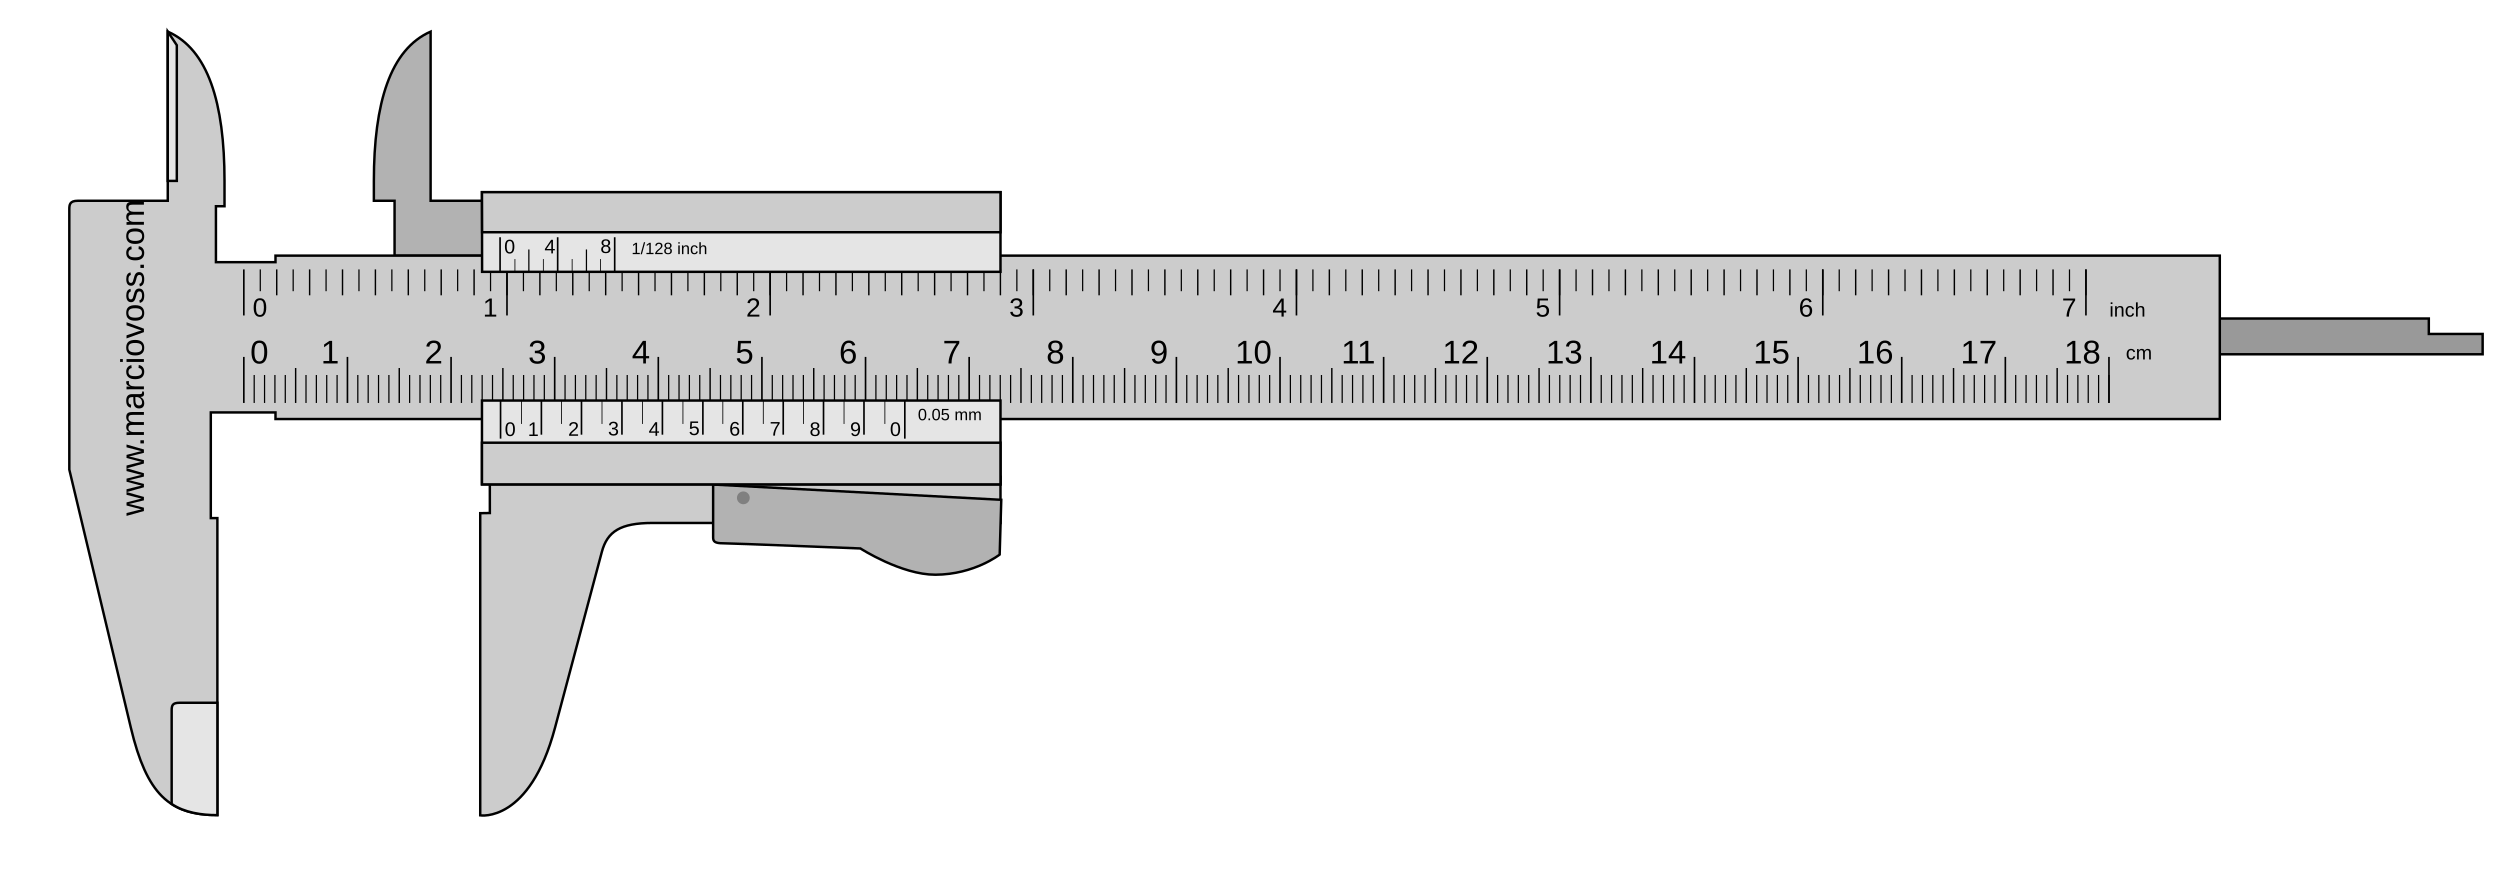
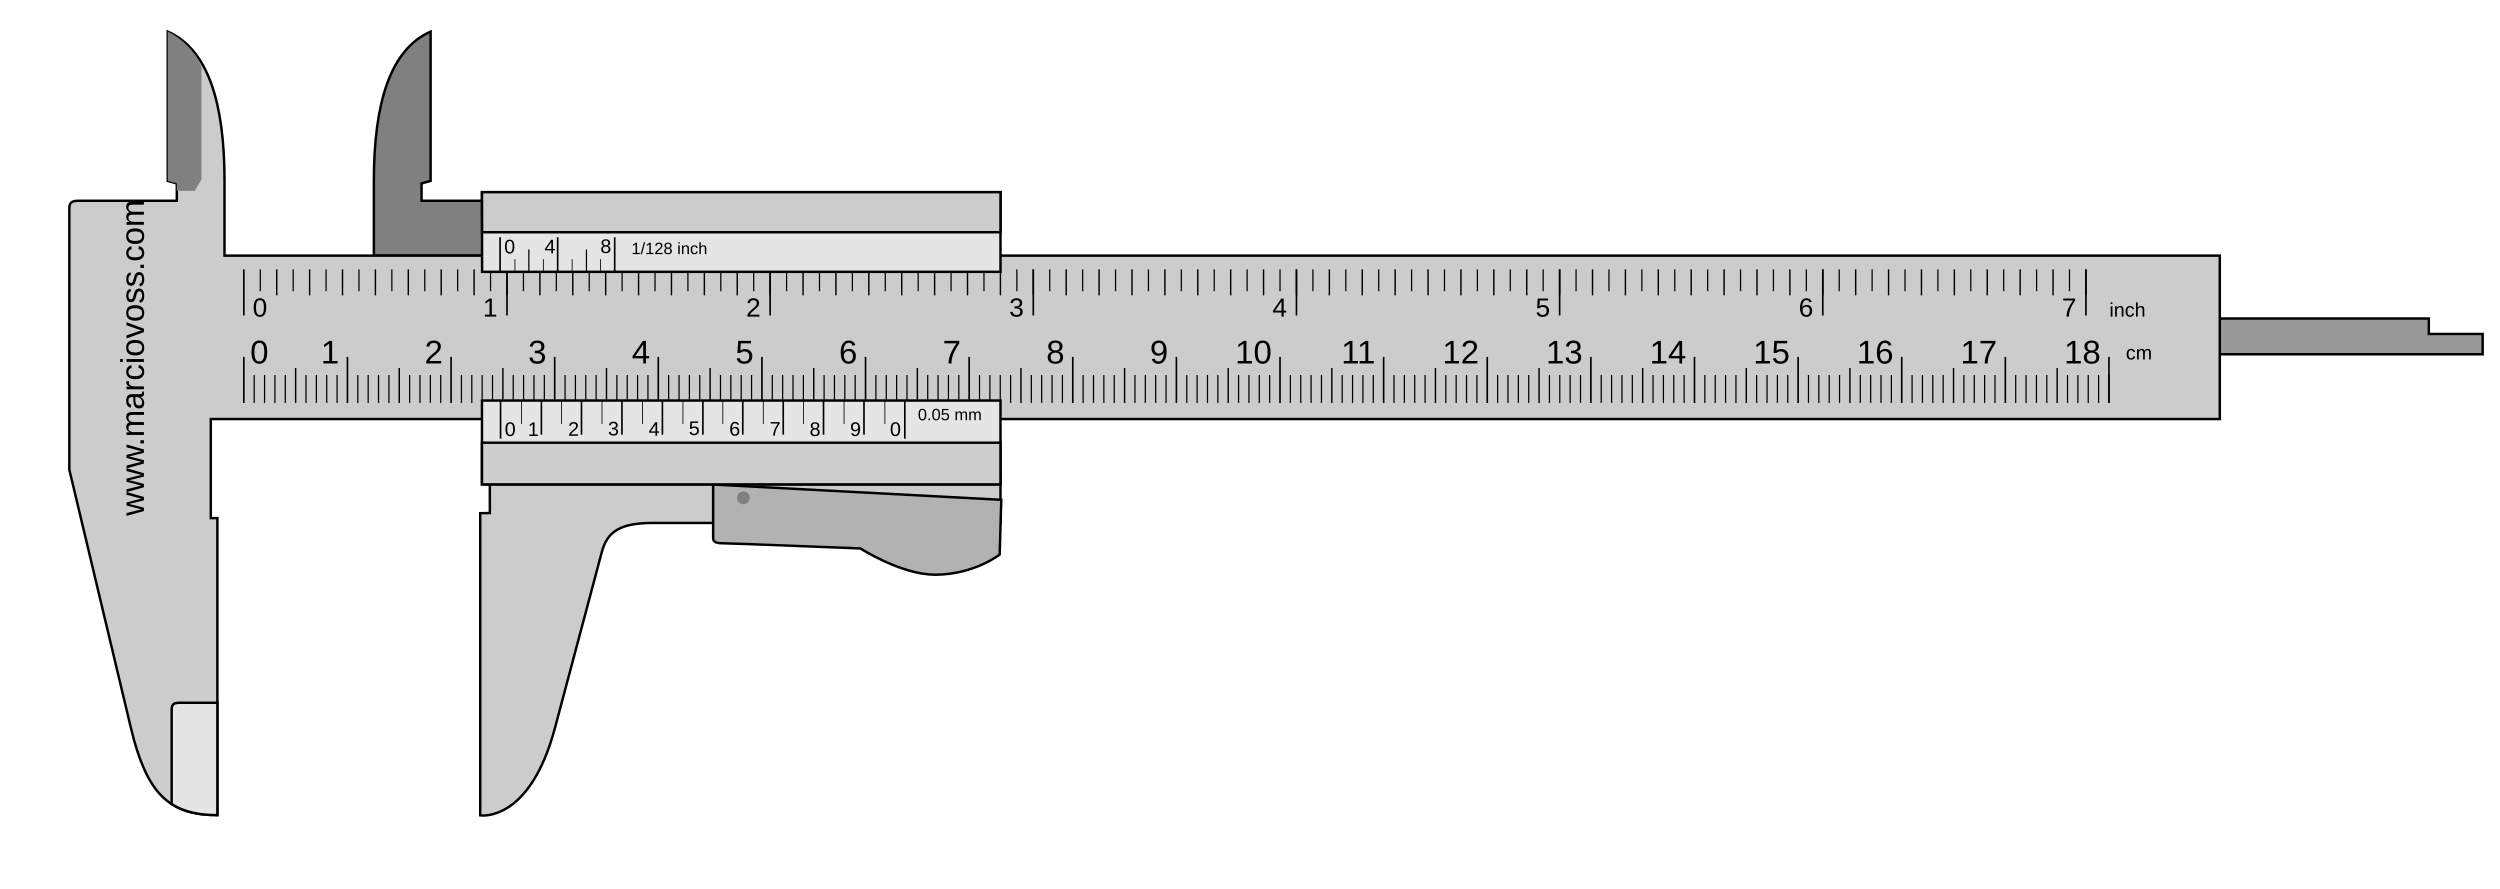
<svg xmlns="http://www.w3.org/2000/svg" version="1.1" width="3040" height="1080" viewBox="0 0 3040 1080">
  <defs id="defs5">
    <marker refX="0" refY="0" orient="auto" style="overflow:visible" id="Dot_l">
      <path d="M -2.5,-1 C -2.5,1.76 -4.74,4 -7.5,4 C -10.26,4 -12.5,1.76 -12.5,-1 C -12.5,-3.76 -10.26,-6 -7.5,-6 C -4.74,-6 -2.5,-3.76 -2.5,-1 z " transform="matrix(0.8,0,0,0.8,5.92,0.8)" style="fill-rule:evenodd;stroke:black;stroke-width:1pt;marker-start:none;marker-end:none" id="path6189" />
    </marker>
  </defs>
  <g id="cursor-traseiro">
    <path d="M 616.124,387.32 H 2953.443 V 406.086 H 3018.897 V 430.803 H 616.124 Z" style="fill:#999;stroke:black;stroke-width:3" id="path2821" />
-     <path d="M 523.624,38.445 V 244.151 H 681.755 V 310.986 H 479.793 V 244.151 H 454.624 V 220 C 454.624,125 474.624,60 523.624,38.445 Z" style="fill:#b2b2b2;stroke:#000000;stroke-width:3" id="path2770" />
+     <path d="M 523.624,38.445 V 220 L 512.624,223 V 244.151 H 681.755 V 310.824 H 454.624 V 220 C 454.624,125 474.624,60 523.624,38.445 Z" style="fill:#808080;stroke:#000000;stroke-width:3" id="path2770" />
  </g>
  <g id="corpo-fixo">
-     <path d="m 180.876,244.151 -86.39,-4.6e-4 c -9.71,-5e-5 -10.195,4.855 -10.195,10.195 v 316.699 L 159.14,885 c 19.292,80.923 46.934,106.178 105.192,106.178 V 630 h -8 V 501.55 H 335 v 8 H 2699.273 V 310.824 H 335 V 318.824 H 262.575 V 250.756 H 273 V 220 C 273,125 253,60 204,38.445 V 244.151 Z" style="fill:#cccccc;stroke:black;stroke-width:3;fill-opacity:1" id="path1873" />
+     <path d="m 180.876,244.151 -86.39,-4.6e-4 c -9.71,-5e-5 -10.195,4.855 -10.195,10.195 v 316.699 L 159.14,885 c 19.292,80.923 46.934,106.178 105.192,106.178 V 630 h -8 V 509.55 H 2699.273 V 310.824 H 273 V 220 C 273,125 253,60 204,38.445 V 220 L 215,223 V 244.151 Z" style="fill:#cccccc;stroke:black;stroke-width:3;fill-opacity:1" id="path1873" />
    <a href="https://www.marciovoss.com" target="_blank" rel="noopener noreferrer" aria-label="Visitar www.marciovoss.com">
      <text id="text5811" x="175" y="435" transform="rotate(-90 175 435)" textLength="360" lengthAdjust="spacingAndGlyphs" style="font-size:40px;font-family:Arial;text-anchor:middle;cursor:pointer">www.marciovoss.com</text>
    </a>
    <path d="m 218.332,854.584 c -8.697,0 -9.594,3.186 -9.594,9.594 V 977.578 c 15.231,10.451 36.723,13.795 55.594,13.6 V 854.584 Z" style="fill:#e5e5e5;stroke:black;stroke-width:3" id="path2760" />
-     <path d="M 204,38.445 V 220 H 215 V 55 Z" style="fill:#e5e5e5;stroke:black;stroke-width:3" id="path2765" />
+     <path d="M 204,38.445 C 221,46 239,65 245,81 V 218 L 237,232 H 215 V 223 L 204,220 Z" style="fill:#808080;stroke:none" id="path2765" />
    <path id="scale-cm-1" style="stroke:black;stroke-width:2" d="M 296.5 434 v 56 z    m 126 0 v 56 z m 126 0 v 56 z m 126 0 v 56 z m 126 0 v 56 z m 126 0 v 56 z m 126 0 v 56 z m 126 0 v 56 z m 126 0 v 56 z m 126 0 v 56 z m 126 0 v 56 z m 126 0 v 56 z m 126 0 v 56 z m 126 0 v 56 z m 126 0 v 56 z m 126 0 v 56 z m 126 0 v 56 z m 126 0 v 56 z m 126 0 v 56 z " />
    <path id="scale-cm-10" style="stroke:black;stroke-width:1.5" d="M 309.1 456 v 34 z    m 12.6 0 v 34 z m 12.6 0 v 34 z m 12.6 0 v 34 z m 25.2 0 v 34 z m 12.6 0 v 34 z m 12.6 0 v 34 z m 12.6 0 v 34 z m 25.2 0 v 34 z m 12.6 0 v 34 z m 12.6 0 v 34 z m 12.6 0 v 34 z m 25.2 0 v 34 z m 12.6 0 v 34 z m 12.6 0 v 34 z m 12.6 0 v 34 z m 25.2 0 v 34 z m 12.6 0 v 34 z m 12.6 0 v 34 z m 12.6 0 v 34 z m 25.2 0 v 34 z m 12.6 0 v 34 z m 12.6 0 v 34 z m 12.6 0 v 34 z m 25.2 0 v 34 z m 12.6 0 v 34 z m 12.6 0 v 34 z m 12.6 0 v 34 z m 25.2 0 v 34 z m 12.6 0 v 34 z m 12.6 0 v 34 z m 12.6 0 v 34 z m 25.2 0 v 34 z m 12.6 0 v 34 z m 12.6 0 v 34 z m 12.6 0 v 34 z m 25.2 0 v 34 z m 12.6 0 v 34 z m 12.6 0 v 34 z m 12.6 0 v 34 z m 25.2 0 v 34 z m 12.6 0 v 34 z m 12.6 0 v 34 z m 12.6 0 v 34 z m 25.2 0 v 34 z m 12.6 0 v 34 z m 12.6 0 v 34 z m 12.6 0 v 34 z m 25.2 0 v 34 z m 12.6 0 v 34 z m 12.6 0 v 34 z m 12.6 0 v 34 z m 25.2 0 v 34 z m 12.6 0 v 34 z m 12.6 0 v 34 z m 12.6 0 v 34 z m 25.2 0 v 34 z m 12.6 0 v 34 z m 12.6 0 v 34 z m 12.6 0 v 34 z m 25.2 0 v 34 z m 12.6 0 v 34 z m 12.6 0 v 34 z m 12.6 0 v 34 z m 25.2 0 v 34 z m 12.6 0 v 34 z m 12.6 0 v 34 z m 12.6 0 v 34 z m 25.2 0 v 34 z m 12.6 0 v 34 z m 12.6 0 v 34 z m 12.6 0 v 34 z m 25.2 0 v 34 z m 12.6 0 v 34 z m 12.6 0 v 34 z m 12.6 0 v 34 z m 25.2 0 v 34 z m 12.6 0 v 34 z m 12.6 0 v 34 z m 12.6 0 v 34 z m 25.2 0 v 34 z m 12.6 0 v 34 z m 12.6 0 v 34 z m 12.6 0 v 34 z m 25.2 0 v 34 z m 12.6 0 v 34 z m 12.6 0 v 34 z m 12.6 0 v 34 z m 25.2 0 v 34 z m 12.6 0 v 34 z m 12.6 0 v 34 z m 12.6 0 v 34 z m 25.2 0 v 34 z m 12.6 0 v 34 z m 12.6 0 v 34 z m 12.6 0 v 34 z m 25.2 0 v 34 z m 12.6 0 v 34 z m 12.6 0 v 34 z m 12.6 0 v 34 z m 25.2 0 v 34 z m 12.6 0 v 34 z m 12.6 0 v 34 z m 12.6 0 v 34 z m 25.2 0 v 34 z m 12.6 0 v 34 z m 12.6 0 v 34 z m 12.6 0 v 34 z m 25.2 0 v 34 z m 12.6 0 v 34 z m 12.6 0 v 34 z m 12.6 0 v 34 z m 25.2 0 v 34 z m 12.6 0 v 34 z m 12.6 0 v 34 z m 12.6 0 v 34 z m 25.2 0 v 34 z m 12.6 0 v 34 z m 12.6 0 v 34 z m 12.6 0 v 34 z m 25.2 0 v 34 z m 12.6 0 v 34 z m 12.6 0 v 34 z m 12.6 0 v 34 z m 25.2 0 v 34 z m 12.6 0 v 34 z m 12.6 0 v 34 z m 12.6 0 v 34 z m 25.2 0 v 34 z m 12.6 0 v 34 z m 12.6 0 v 34 z m 12.6 0 v 34 z m 25.2 0 v 34 z m 12.6 0 v 34 z m 12.6 0 v 34 z m 12.6 0 v 34 z m 25.2 0 v 34 z m 12.6 0 v 34 z m 12.6 0 v 34 z m 12.6 0 v 34 z m 25.2 0 v 34 z m 12.6 0 v 34 z m 12.6 0 v 34 z m 12.6 0 v 34 z m 12.6 0 v 34 z " />
    <path id="scale-cm-2" style="stroke:black;stroke-width:1.75" d="M 359.5 447.5 v 42.5 z m 126 0 v 42.5 z m 126 0 v 42.5 z m 126 0 v 42.5 z m 126 0 v 42.5 z m 126 0 v 42.5 z m 126 0 v 42.5 z m 126 0 v 42.5 z m 126 0 v 42.5 z m 126 0 v 42.5 z m 126 0 v 42.5 z m 126 0 v 42.5 z m 126 0 v 42.5 z m 126 0 v 42.5 z m 126 0 v 42.5 z m 126 0 v 42.5 z m 126 0 v 42.5 z m 126 0 v 42.5 z " />
    <g id="text-cm" style="font-size:40px;font-family:Arial;text-anchor:end">
      <text x="326.5" y="442" id="text5262">0</text>
      <text x="412.5" y="442" id="text5266">1</text>
      <text x="538.5" y="442" id="text5270">2</text>
      <text x="664.5" y="442" id="text5274">3</text>
      <text x="790.5" y="442" id="text5278">4</text>
      <text x="916.5" y="442" id="text5282">5</text>
      <text x="1042.5" y="442" id="text5286">6</text>
      <text x="1168.5" y="442" id="text5290">7</text>
      <text x="1294.5" y="442" id="text5294">8</text>
      <text x="1420.5" y="442" id="text5298">9</text>
      <text x="1546.5" y="442" id="text5302">10</text>
      <text x="1672.5" y="442" id="text5306">11</text>
      <text x="1798.5" y="442" id="text5310">12</text>
      <text x="1924.5" y="442" id="text5314">13</text>
      <text x="2050.5" y="442" id="text5318">14</text>
      <text x="2176.5" y="442" id="text5322">15</text>
      <text x="2302.5" y="442" id="text5326">16</text>
      <text x="2428.5" y="442" id="text5330">17</text>
      <text x="2554.5" y="442" id="text33701">18</text>
      <text x="2585" y="437.124" id="text5334" style="font-size:24px;text-anchor:start">cm</text>
    </g>
    <path id="scale-inch-1" style="stroke:black;stroke-width:2" d="M 296.5 327.6 v 56 z m 320 0 v 56 z m 320 0 v 56 z m 320 0 v 56 z m 320 0 v 56 z m 320 0 v 56 z m 320 0 v 56 z m 320 0 v 56 z " />
    <path id="scale-inch-16" style="stroke:black;stroke-width:1.5" d="M 316.5 327.6 v 26.5 z m 40 0 v 26.5 z m 40 0 v 26.5 z m 40 0 v 26.5 z m 40 0 v 26.5 z m 40 0 v 26.5 z m 40 0 v 26.5 z m 40 0 v 26.5 z m 40 0 v 26.5 z m 40 0 v 26.5 z m 40 0 v 26.5 z m 40 0 v 26.5 z m 40 0 v 26.5 z m 40 0 v 26.5 z m 40 0 v 26.5 z m 40 0 v 26.5 z m 40 0 v 26.5 z m 40 0 v 26.5 z m 40 0 v 26.5 z m 40 0 v 26.5 z m 40 0 v 26.5 z m 40 0 v 26.5 z m 40 0 v 26.5 z m 40 0 v 26.5 z m 40 0 v 26.5 z m 40 0 v 26.5 z m 40 0 v 26.5 z m 40 0 v 26.5 z m 40 0 v 26.5 z m 40 0 v 26.5 z m 40 0 v 26.5 z m 40 0 v 26.5 z m 40 0 v 26.5 z m 40 0 v 26.5 z m 40 0 v 26.5 z m 40 0 v 26.5 z m 40 0 v 26.5 z m 40 0 v 26.5 z m 40 0 v 26.5 z m 40 0 v 26.5 z m 40 0 v 26.5 z m 40 0 v 26.5 z m 40 0 v 26.5 z m 40 0 v 26.5 z m 40 0 v 26.5 z m 40 0 v 26.5 z m 40 0 v 26.5 z m 40 0 v 26.5 z m 40 0 v 26.5 z m 40 0 v 26.5 z m 40 0 v 26.5 z m 40 0 v 26.5 z m 40 0 v 26.5 z m 40 0 v 26.5 z m 40 0 v 26.5 z m 40 0 v 26.5 z " />
    <path id="scale-inch-8" style="stroke:black;stroke-width:1.75" d="M 336.5 327.6 v 31.5 z m 40 0 v 31.5 z m 40 0 v 31.5 z m 40 0 v 31.5 z m 40 0 v 31.5 z m 40 0 v 31.5 z m 40 0 v 31.5 z m 40 0 v 31.5 z m 40 0 v 31.5 z m 40 0 v 31.5 z m 40 0 v 31.5 z m 40 0 v 31.5 z m 40 0 v 31.5 z m 40 0 v 31.5 z m 40 0 v 31.5 z m 40 0 v 31.5 z m 40 0 v 31.5 z m 40 0 v 31.5 z m 40 0 v 31.5 z m 40 0 v 31.5 z m 40 0 v 31.5 z m 40 0 v 31.5 z m 40 0 v 31.5 z m 40 0 v 31.5 z m 40 0 v 31.5 z m 40 0 v 31.5 z m 40 0 v 31.5 z m 40 0 v 31.5 z m 40 0 v 31.5 z m 40 0 v 31.5 z m 40 0 v 31.5 z m 40 0 v 31.5 z m 40 0 v 31.5 z m 40 0 v 31.5 z m 40 0 v 31.5 z m 40 0 v 31.5 z m 40 0 v 31.5 z m 40 0 v 31.5 z m 40 0 v 31.5 z m 40 0 v 31.5 z m 40 0 v 31.5 z m 40 0 v 31.5 z m 40 0 v 31.5 z m 40 0 v 31.5 z m 40 0 v 31.5 z m 40 0 v 31.5 z m 40 0 v 31.5 z m 40 0 v 31.5 z m 40 0 v 31.5 z m 40 0 v 31.5 z m 40 0 v 31.5 z m 40 0 v 31.5 z m 40 0 v 31.5 z m 40 0 v 31.5 z m 40 0 v 31.5 z m 40 0 v 31.5 z " />
    <g id="text-inch" style="font-size:32px;font-family:Arial;text-anchor:end">
      <text x="325" y="385" id="text5351">0</text>
      <text x="605" y="385" id="text6277">1</text>
      <text x="925" y="385" id="text6281">2</text>
      <text x="1245" y="385" id="text6285">3</text>
      <text x="1565" y="385" id="text6289">4</text>
      <text x="1885" y="385" id="text6293">5</text>
      <text x="2205" y="385" id="text6297">6</text>
      <text x="2525" y="385" id="text33767">7</text>
      <text x="2565" y="385" id="text6354" style="font-size:24px;text-anchor:start">inch</text>
    </g>
  </g>
  <g id="cursor-movel">
    <path d="m 595.621,579.851 0.044,43.984 -11.708,0.197 V 991.501 c 0,0 60.007,9.586 90.92,-106.501 l 56.938,-213.819 c 6.706,-25.184 22.87,-35.083 61.077,-35.263 H 1216.6 V 579.851 Z" style="fill:#cccccc;stroke:#000000;stroke-width:3" id="path3177" />
    <path d="m 867.164,589.224 c 0,0 0,59.618 0,64.424 0,4.806 2.135,6.992 12.11,6.992 9.975,0 166.973,6.282 166.973,6.282 0,0 49.876,32.127 91.315,31.926 47.145,-0.229 78.041,-24.488 78.041,-24.488 l 1.945,-66.598 z" style="fill:#b2b2b2;stroke:#000000;stroke-width:3" id="path2813" />
    <path d="m 911.687,605.364 c 0,4.297 -3.484,7.781 -7.781,7.781 -4.297,0 -7.781,-3.484 -7.781,-7.781 0,-4.297 3.484,-7.781 7.781,-7.781 4.297,0 7.781,3.484 7.781,7.781 z" style="fill:#808080" id="path6074" />
    <path d="m 586.079,233.653 0.149,96.925 H 1216.6 v -96.925 z" style="fill:#e5e5e5;stroke:#000000;stroke-width:3" id="rect5932" />
    <path id="path5937" style="stroke:#000000;stroke-width:2" d="m 608.094,288.482 v 41.174 z m 70.031,0 v 41.174 z m 69.344,0 v 41.174 z" />
    <path d="M 586.079,233.653 H 1216.6 V 282.39 H 586.247 Z" style="fill:#cccccc;stroke:#000000;stroke-width:3" id="path2772" />
    <path id="path5943" style="stroke:#000000;stroke-width:1.5" d="m 643.088,303.348 v 26.549 z m 70.031,0 v 26.549 z" />
    <path id="path5947" style="stroke:#000000;stroke-width:1px" d="m 626.152,315.02 v 15.793 z m 34.557,0 v 15.793 z m 35.016,0 v 15.793 z m 34.559,0 v 15.793 z" />
    <g id="text-inch-venier" style="font-size:24px;font-family:Arial;text-anchor:middle" transform="translate(-156,-16)">
      <text x="775.744" y="324.155" id="text5955">0</text>
      <text x="824.72" y="324.154" id="text5959">4</text>
      <text x="892.67" y="323.697" id="text5963">8</text>
      <text x="970" y="325" id="text5967" style="font-size:20px">1/128 inch</text>
    </g>
    <path id="rect2779" style="fill:#e5e5e5;fill-opacity:1;stroke:#000000;stroke-width:3" d="M 586.071,487.063 H 1216.6 V 589.015 H 586.071 Z" />
    <path d="m 586.071,538.327 v 50.688 H 1216.6 v -50.688 z" style="fill:#cdcdcd;fill-opacity:1;stroke:#000000;stroke-width:3" id="rect2781" />
    <path id="path5972" style="stroke:#000000;stroke-width:2" d="m 658.338,486.924 v 41.652 z m 48.748,0 v 41.652 z m 49.205,0 v 41.652 z m 49.205,0 v 41.652 z m 49.205,0 v 41.652 z m 48.518,0 v 41.652 z m 49.205,0 v 41.652 z m 48.977,0 v 41.652 z m 49.205,0 v 41.652 z m -441.93,0.229 v 46.23 z m 491.592,0 v 46.23 z" />
    <path id="path5978" style="stroke:#000000;stroke-width:1px" d="m 634.08,487.381 v 28.15 z m 48.746,0 v 28.15 z m 49.205,0 v 28.15 z m 49.205,0 v 28.15 z m 49.205,0 v 28.15 z m 48.518,0 v 28.15 z m 49.205,0 v 28.15 z m 48.977,0 v 28.15 z m 49.205,0 v 28.15 z m 49.662,0 v 28.15 z" />
    <g id="text-cm-venier" style="font-size:24px;font-family:Arial;text-anchor:middle" transform="translate(0,6)">
      <text x="613.711" y="524.178" id="text6020" style="text-align:right;text-anchor:start">0</text>
      <text x="648.498" y="524.178" id="text6024">1</text>
      <text x="697.474" y="523.95" id="text6028">2</text>
      <text x="745.992" y="523.492" id="text6032">3</text>
      <text x="795.426" y="523.95" id="text6036">4</text>
      <text x="844.173" y="523.034" id="text6040">5</text>
      <text x="893.378" y="523.721" id="text6044">6</text>
      <text x="942.583" y="523.721" id="text6048">7</text>
      <text x="991.101" y="524.178" id="text6052">8</text>
      <text x="1040.306" y="524.178" id="text6056">9</text>
      <text x="1088.825" y="524.14" id="text6060">0</text>
      <text x="1155" y="505" id="text6064" style="font-size:20px">0.05 mm</text>
    </g>
  </g>
</svg>
